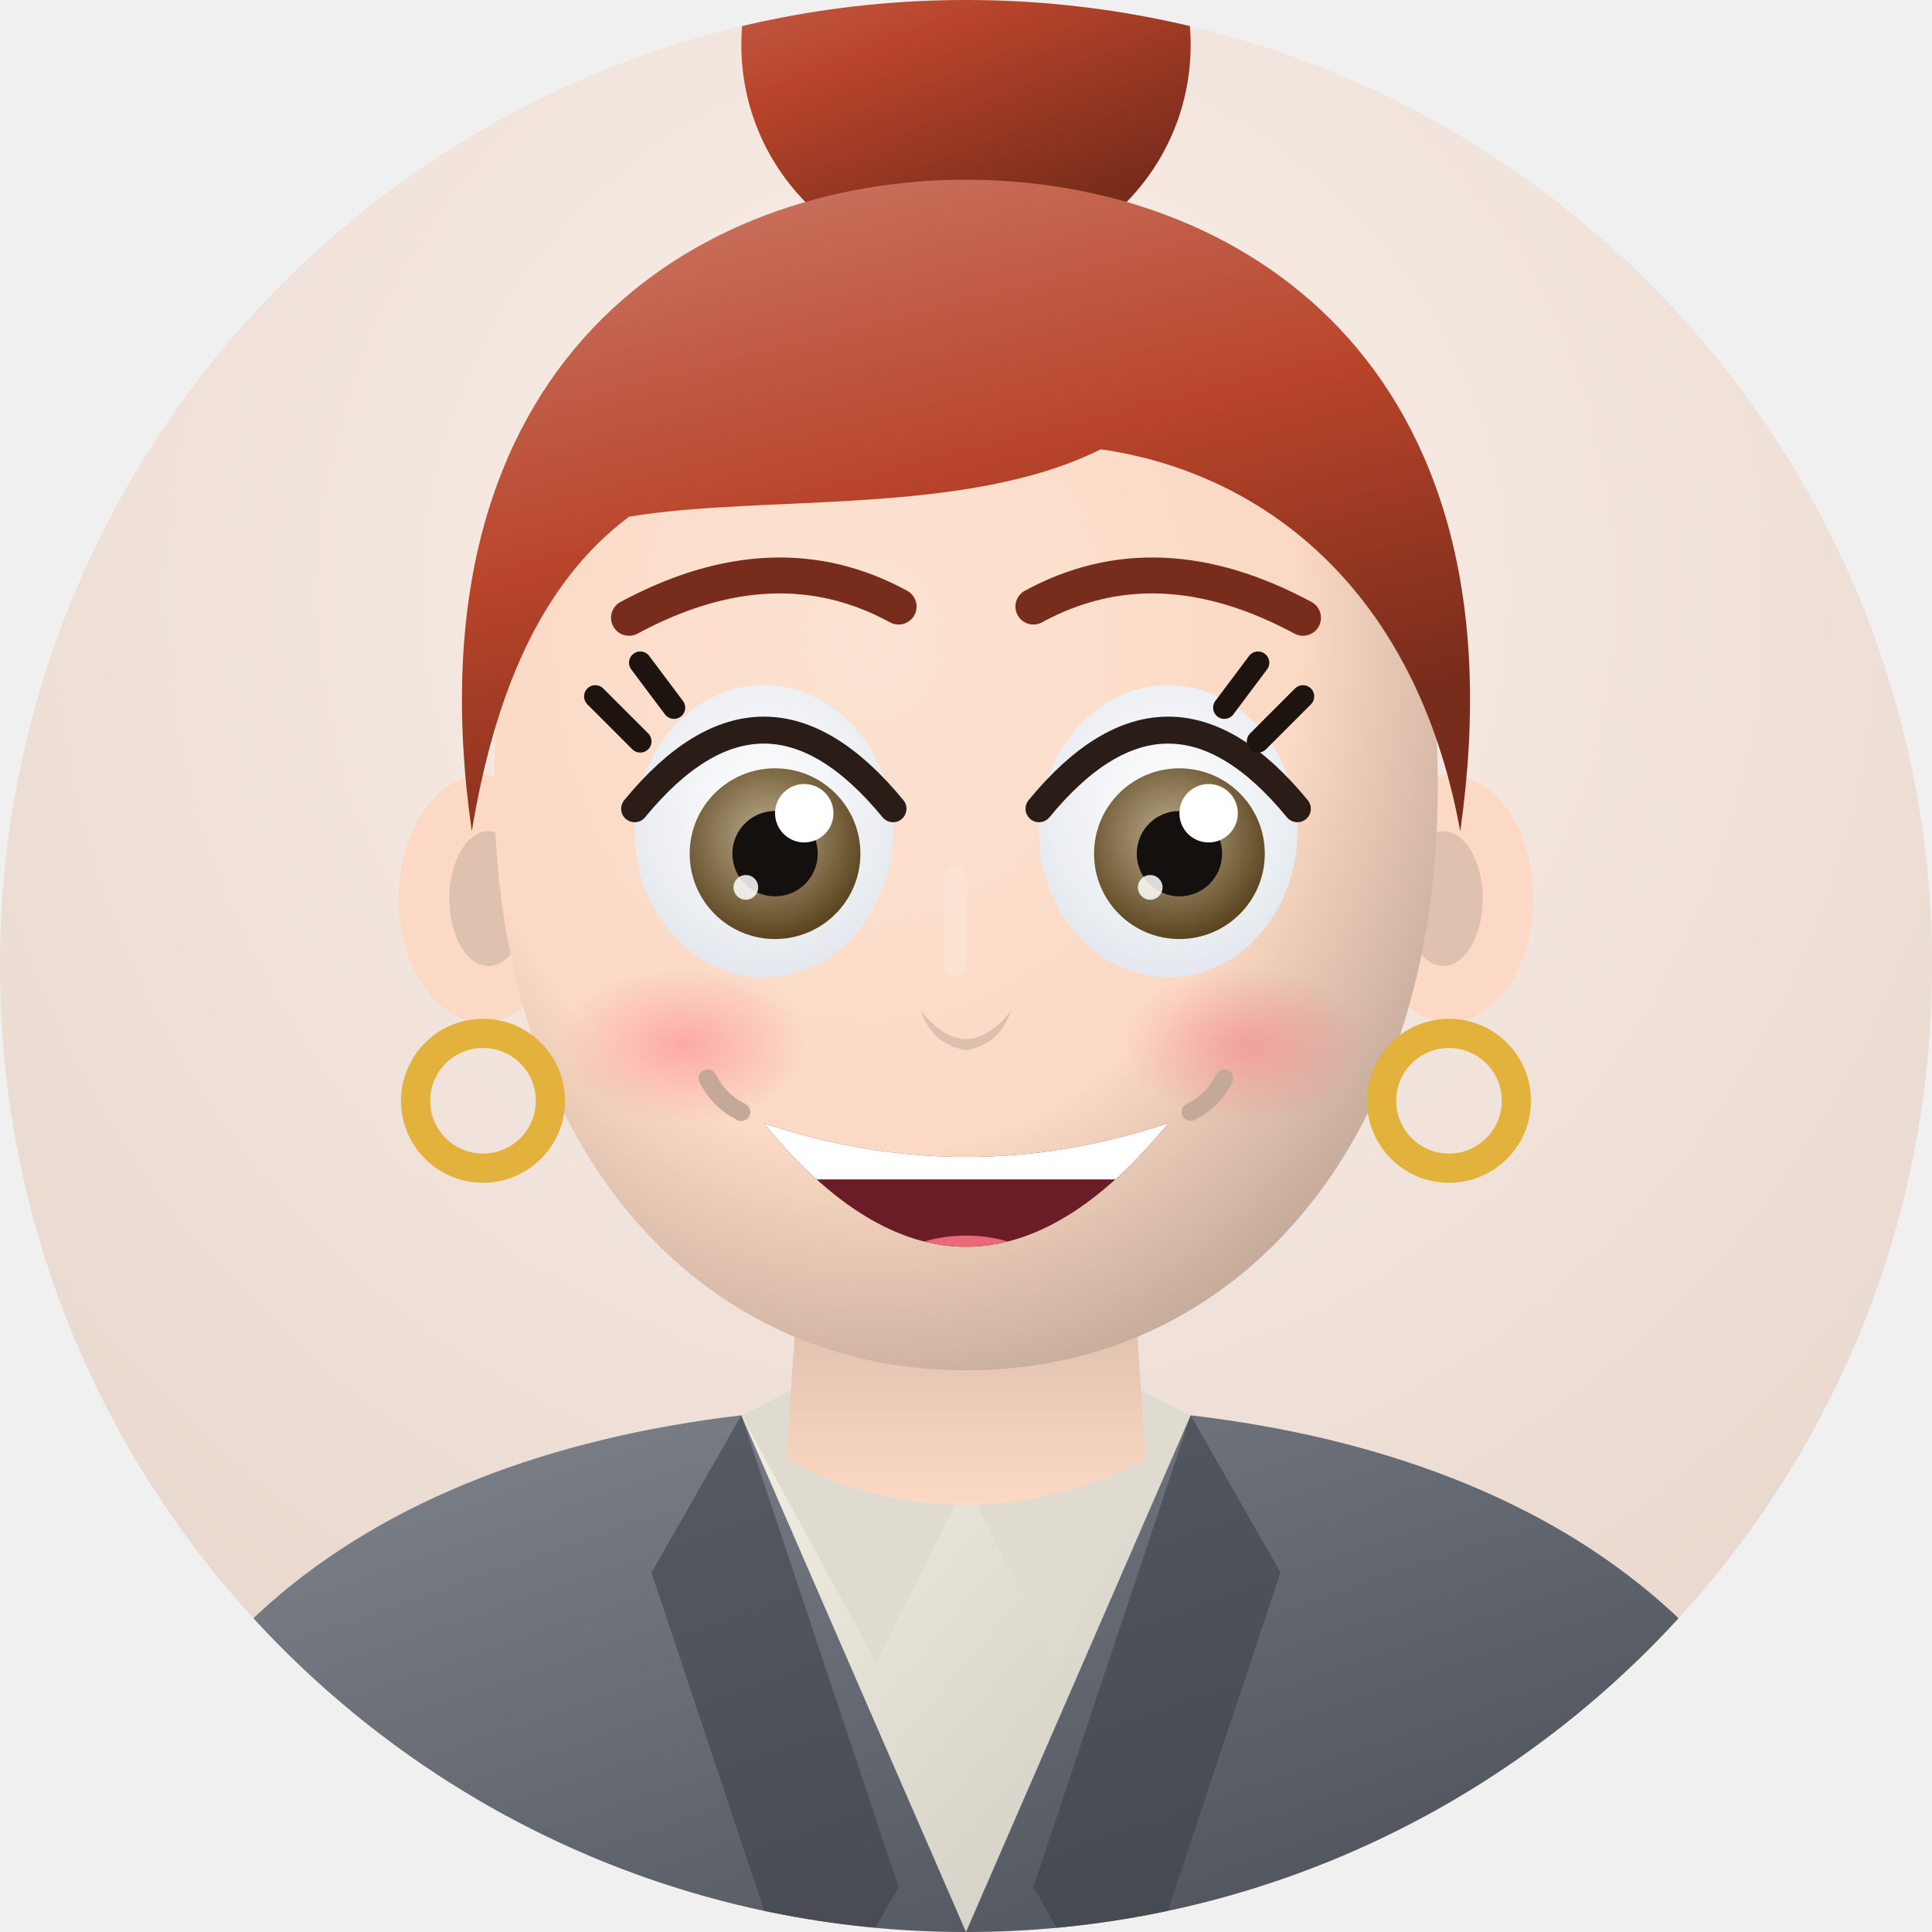
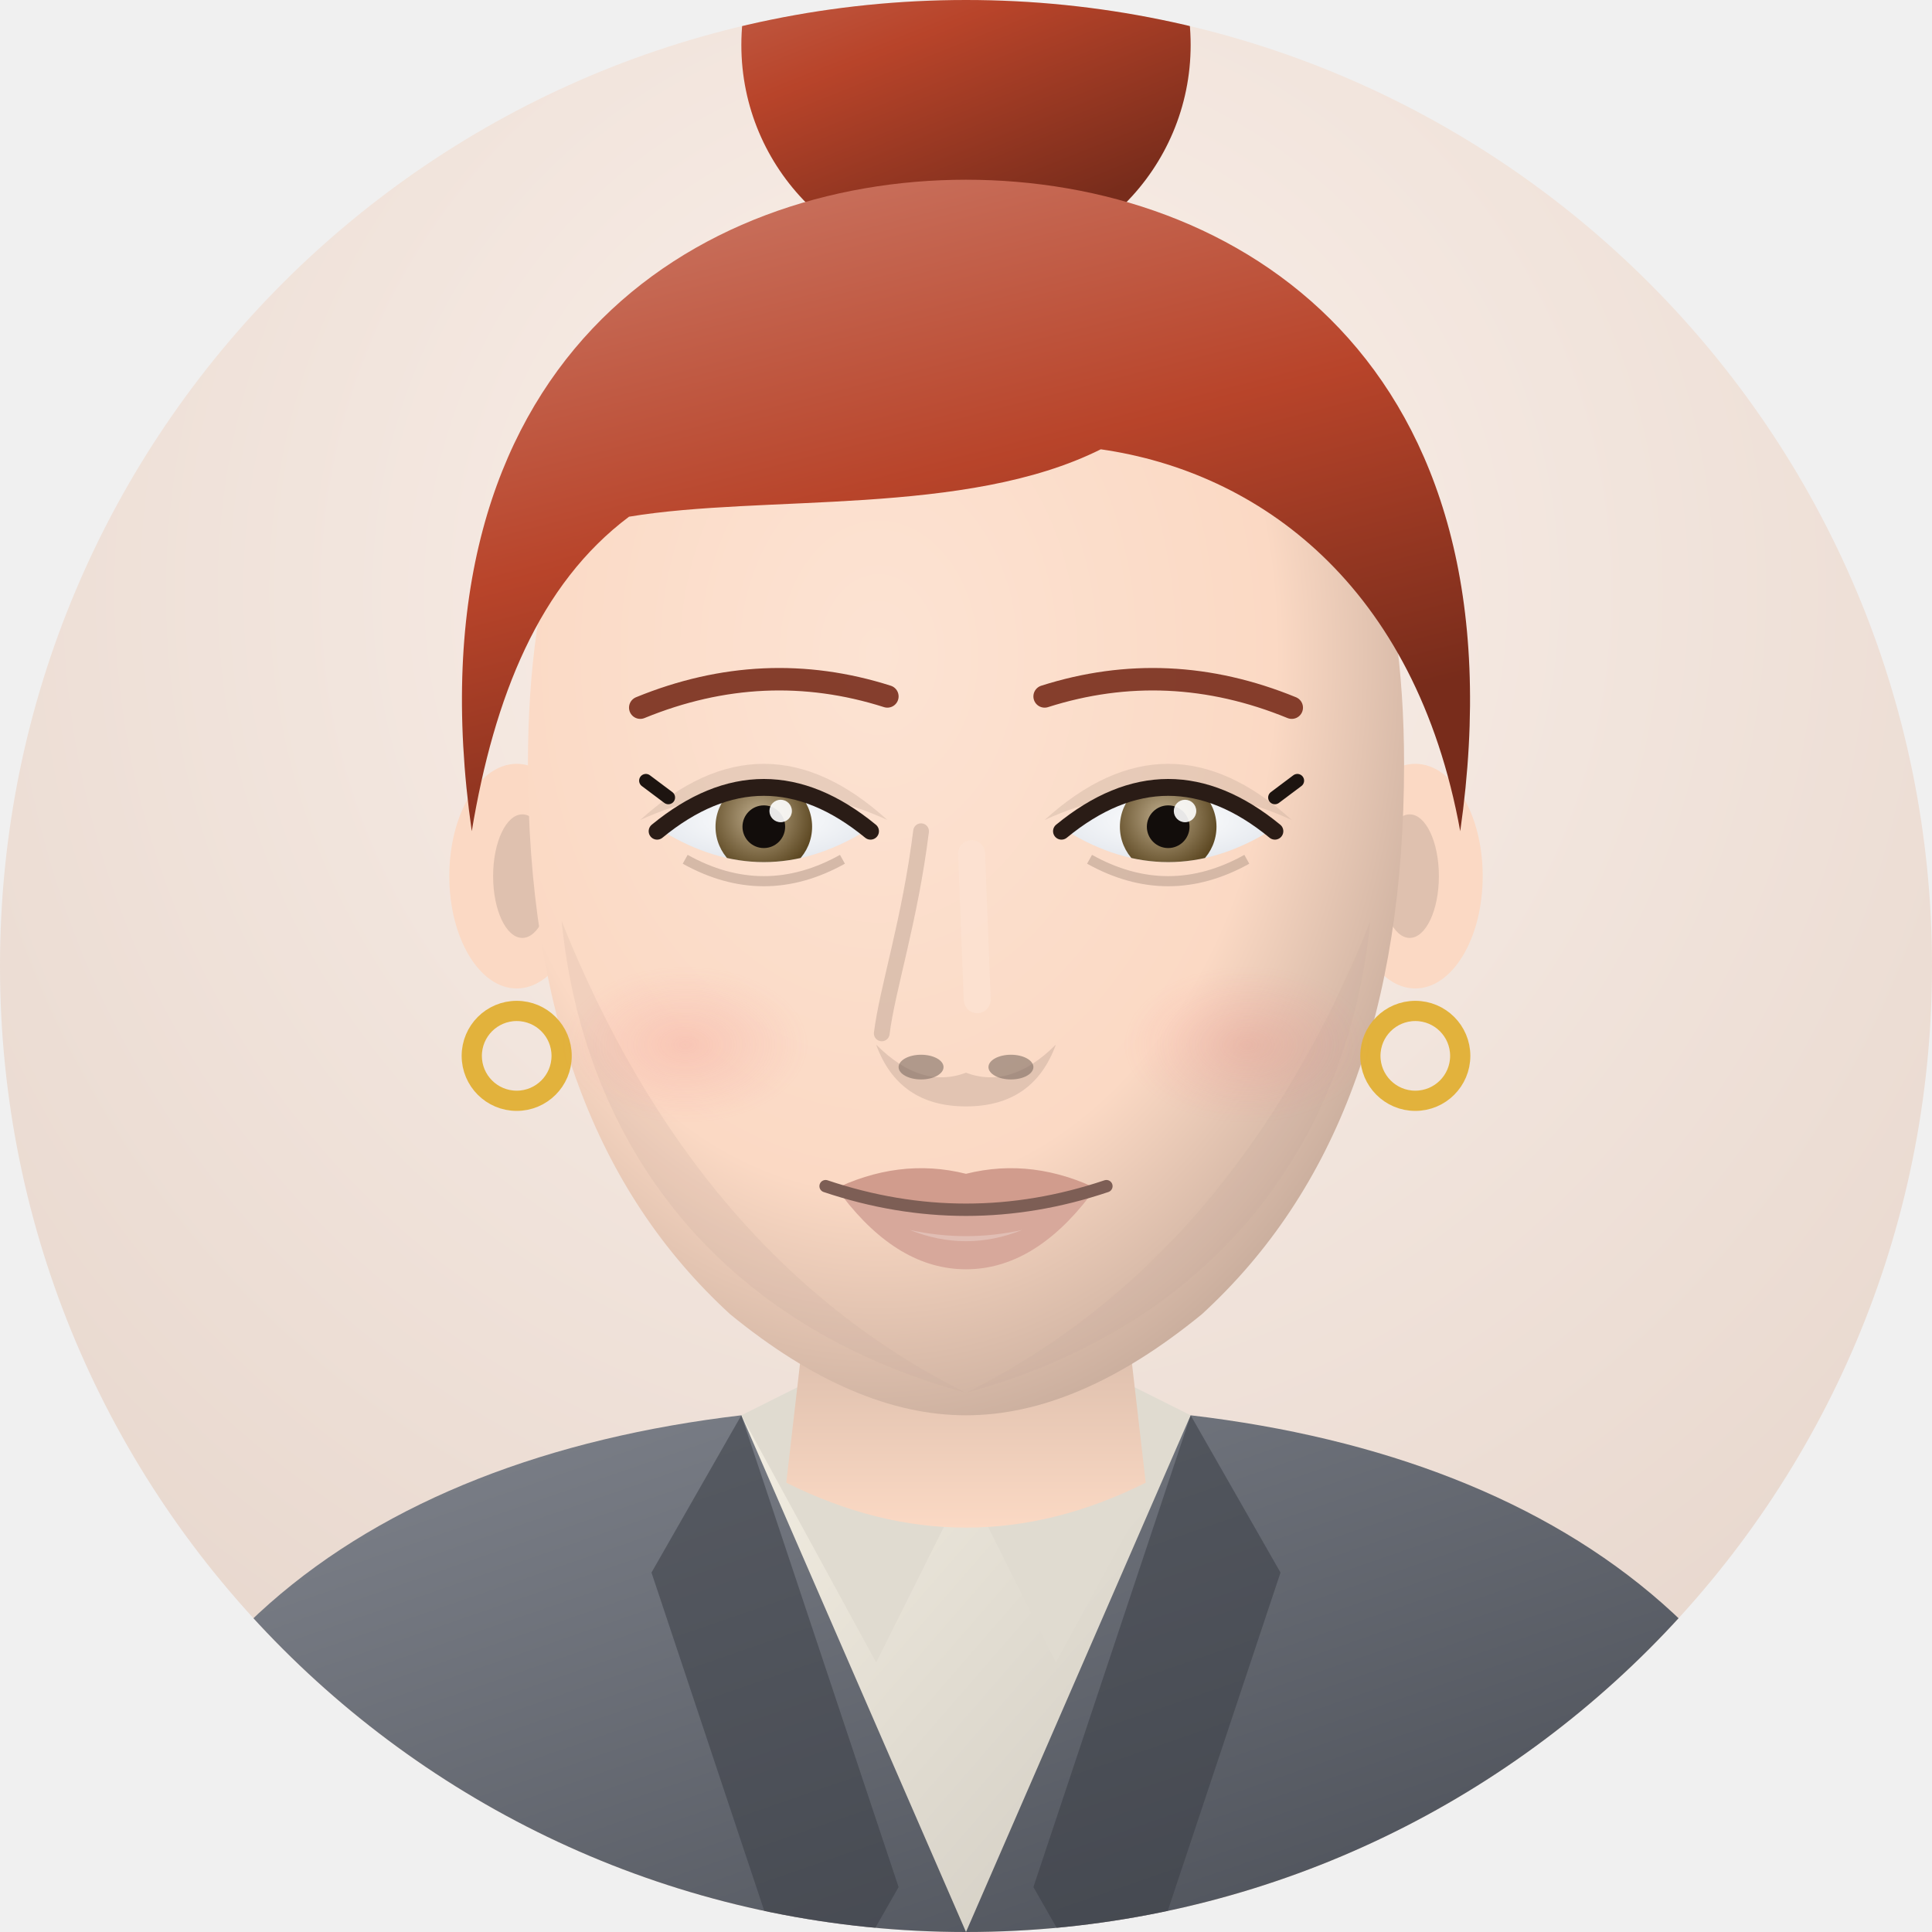
<svg xmlns="http://www.w3.org/2000/svg" viewBox="14 18 172 172" width="200" height="200">
  <defs>
    <radialGradient id="a14bg" cx="50%" cy="35%" r="75%">
      <stop offset="0" stop-color="#fbf1eb" />
      <stop offset="1" stop-color="#e3d1c6" />
    </radialGradient>
    <radialGradient id="a14skin" cx="40%" cy="35%" r="70%">
      <stop offset="0" stop-color="#fce3d3" />
      <stop offset=".65" stop-color="#fbd9c4" />
      <stop offset="1" stop-color="#c4a999" />
    </radialGradient>
    <linearGradient id="a14neck" x1="0" y1="0" x2="0" y2="1">
      <stop offset="0" stop-color="#c4a999" />
      <stop offset="1" stop-color="#fbd9c4" />
    </linearGradient>
    <linearGradient id="a14hair" x1="0" y1="0" x2=".4" y2="1">
      <stop offset="0" stop-color="#cd7c6a" />
      <stop offset=".55" stop-color="#b8442a" />
      <stop offset="1" stop-color="#782c1b" />
    </linearGradient>
    <linearGradient id="a14jacket" x1="0" y1="0" x2="1" y2="1">
      <stop offset="0" stop-color="#838790" />
      <stop offset="1" stop-color="#3f434b" />
    </linearGradient>
    <linearGradient id="a14shirt" x1="0" y1="0" x2="1" y2="1">
      <stop offset="0" stop-color="#f3eee2" />
      <stop offset="1" stop-color="#cfcac0" />
    </linearGradient>
    <radialGradient id="a14iris" cx="45%" cy="40%" r="60%">
      <stop offset="0" stop-color="#bfad8d" />
      <stop offset="1" stop-color="#5a451f" />
    </radialGradient>
    <radialGradient id="a14blush" cx="50%" cy="50%" r="50%">
-       <stop offset="0" stop-color="#ff6f7d" stop-opacity=".45" />
+       <stop offset="0" stop-color="#e86a6a" stop-opacity=".18" />
      <stop offset="1" stop-color="#ff6f7d" stop-opacity="0" />
    </radialGradient>
    <radialGradient id="a14eyew" cx="50%" cy="40%" r="60%">
      <stop offset="0" stop-color="#ffffff" />
      <stop offset="1" stop-color="#e4e8ee" />
    </radialGradient>
    <clipPath id="a14c">
      <circle cx="100" cy="104" r="86" />
    </clipPath>
    <clipPath id="a14m">
      <path d="M82 118 Q100 140 118 118 Q100 124 82 118Z" />
    </clipPath>
  </defs>
  <g clip-path="url(#a14c)">
    <rect width="200" height="200" fill="url(#a14bg)" />
    <circle cx="100" cy="22" r="20" fill="url(#a14hair)" />
    <path fill="url(#a14jacket)" d="M20 200 C22 166 46 148 80 144 L120 144 C154 148 178 166 180 200Z" />
    <path fill="url(#a14shirt)" d="M80 144 L100 190 L120 144Z" />
    <path fill="#e0dbd0" d="M80 144 L92 166 L100 150 L108 166 L120 144 L112 140 L100 152 L88 140Z" />
    <path fill="#3b3e46" d="M80 144 L94 186 L86 200 L72 158Z" opacity=".55" />
    <path fill="#3b3e46" d="M120 144 L106 186 L114 200 L128 158Z" opacity=".55" />
-     <path fill="url(#a14neck)" d="M86 118 L114 118 L116 148 Q100 156 84 148Z" />
-     <ellipse cx="57" cy="98" rx="7.5" ry="11" fill="#fbd9c4" />
-     <ellipse cx="143" cy="98" rx="7.5" ry="11" fill="#fbd9c4" />
-     <ellipse cx="57.5" cy="98" rx="3.5" ry="6" fill="#c4a999" opacity=".5" />
-     <ellipse cx="142.5" cy="98" rx="3.5" ry="6" fill="#c4a999" opacity=".5" />
-     <path fill="url(#a14skin)" d="M58 88 C58 52 76 40 100 40 C124 40 142 52 142 88 C142 120 124 140 100 140 C76 140 58 120 58 88Z" />
-     <g fill="none" stroke="#e2b23c" stroke-width="2.6">
-       <circle cx="57" cy="116" r="6" />
-       <circle cx="143" cy="116" r="6" />
+     <path fill="url(#a14neck)" d="M87 124 L113 124 L116 150 Q100 158 84 150Z" />
+     <ellipse cx="60" cy="96" rx="6" ry="10" fill="#fbd9c4" />
+     <ellipse cx="140" cy="96" rx="6" ry="10" fill="#fbd9c4" />
+     <ellipse cx="60.5" cy="96" rx="2.6" ry="5.5" fill="#c4a999" opacity=".5" />
+     <ellipse cx="139.5" cy="96" rx="2.6" ry="5.5" fill="#c4a999" opacity=".5" />
+     <path fill="url(#a14skin)" d="M61 86 C61 52 78 40 100 40 C122 40 139 52 139 86 C139 108 133 124 121 135 Q110 144 100 144 Q90 144 79 135 C67 124 61 108 61 86Z" />
+     <path fill="#c4a999" opacity=".18" d="M64 100 C66 120 78 136 100 142 C84 134 72 120 64 100Z M136 100 C134 120 122 136 100 142 C116 134 128 120 136 100Z" />
+     <g fill="none" stroke="#e2b23c" stroke-width="1.8">
+       <circle cx="60" cy="112" r="4" />
+       <circle cx="140" cy="112" r="4" />
    </g>
    <ellipse cx="75" cy="111" rx="11" ry="7" fill="url(#a14blush)" />
    <ellipse cx="125" cy="111" rx="11" ry="7" fill="url(#a14blush)" />
-     <ellipse cx="82" cy="92" rx="11.5" ry="13" fill="url(#a14eyew)" />
-     <circle cx="83" cy="94" r="7.6" fill="url(#a14iris)" />
-     <circle cx="83" cy="94" r="3.8" fill="#14100e" />
-     <circle cx="85.6" cy="90.4" r="2.6" fill="#ffffff" />
-     <circle cx="80.4" cy="97" r="1.1" fill="#ffffff" opacity=".85" />
-     <path fill="none" stroke="#2a1c16" stroke-width="2.4" stroke-linecap="round" d="M70.5 90 Q82 76 93.5 90" />
-     <ellipse cx="118" cy="92" rx="11.5" ry="13" fill="url(#a14eyew)" />
-     <circle cx="119" cy="94" r="7.6" fill="url(#a14iris)" />
-     <circle cx="119" cy="94" r="3.8" fill="#14100e" />
-     <circle cx="121.6" cy="90.4" r="2.6" fill="#ffffff" />
-     <circle cx="116.4" cy="97" r="1.1" fill="#ffffff" opacity=".85" />
-     <path fill="none" stroke="#2a1c16" stroke-width="2.4" stroke-linecap="round" d="M106.5 90 Q118 76 129.5 90" />
-     <path fill="none" stroke="#1d1410" stroke-width="2" stroke-linecap="round" d="M71 84 L67 80 M74 81 L71 77 M126 84 L130 80 M123 81 L126 77" />
-     <path fill="none" stroke="#782c1b" stroke-width="3.2" stroke-linecap="round" d="M70 73 Q83 66 94 72" />
-     <path fill="none" stroke="#782c1b" stroke-width="3.2" stroke-linecap="round" d="M106 72 Q117 66 130 73" />
-     <path fill="#c4a999" opacity=".55" d="M96 108 Q100 113 104 108 Q103 111 100 111.5 Q97 111 96 108Z" />
-     <path fill="none" stroke="#fce3d3" stroke-width="2" stroke-linecap="round" opacity=".8" d="M99 96 L99 104" />
-     <path fill="#6b1d27" d="M82 118 Q100 140 118 118 Q100 124 82 118Z" />
-     <g clip-path="url(#a14m)">
-       <rect x="80" y="116" width="40" height="7" fill="#ffffff" />
-       <ellipse cx="100" cy="134" rx="9" ry="6" fill="#e86a78" />
+     <path fill="#c4a999" opacity=".35" d="M71 91 Q82 81 93 91 Q82 86 71 91Z" />
+     <path fill="url(#a14eyew)" d="M73 92 Q82 85 91 92 Q82 97.5 73 92Z" />
+     <clipPath id="a14e82">
+       <path d="M73 92 Q82 85 91 92 Q82 97.5 73 92Z" />
+     </clipPath>
+     <g clip-path="url(#a14e82)">
+       <circle cx="82" cy="91.6" r="4.3" fill="url(#a14iris)" />
+       <circle cx="82" cy="91.6" r="1.9" fill="#120d0b" />
+       <circle cx="83.5" cy="90.2" r="1" fill="#ffffff" opacity=".9" />
    </g>
-     <path fill="none" stroke="#c4a999" stroke-width="1.6" stroke-linecap="round" d="M80 117 Q78 116 77 114 M120 117 Q122 116 123 114" />
+     <path fill="none" stroke="#2a1c16" stroke-width="1.5" stroke-linecap="round" d="M72.5 92 Q82 84.2 91.5 92" />
+     <path fill="none" stroke="#c4a999" stroke-width=".9" opacity=".7" d="M75 94.5 Q82 98.4 89 94.5" />
+     <path fill="#c4a999" opacity=".35" d="M107 91 Q118 81 129 91 Q118 86 107 91Z" />
+     <path fill="url(#a14eyew)" d="M109 92 Q118 85 127 92 Q118 97.5 109 92Z" />
+     <clipPath id="a14e118">
+       <path d="M109 92 Q118 85 127 92 Q118 97.5 109 92Z" />
+     </clipPath>
+     <g clip-path="url(#a14e118)">
+       <circle cx="118" cy="91.6" r="4.3" fill="url(#a14iris)" />
+       <circle cx="118" cy="91.6" r="1.9" fill="#120d0b" />
+       <circle cx="119.5" cy="90.2" r="1" fill="#ffffff" opacity=".9" />
+     </g>
+     <path fill="none" stroke="#2a1c16" stroke-width="1.5" stroke-linecap="round" d="M108.5 92 Q118 84.2 127.5 92" />
+     <path fill="none" stroke="#c4a999" stroke-width=".9" opacity=".7" d="M111 94.5 Q118 98.4 125 94.5" />
+     <path fill="none" stroke="#1d1410" stroke-width="1.2" stroke-linecap="round" d="M73.5 89 L71.5 87.5 M127.5 89 L129.5 87.5" />
+     <path fill="none" stroke="#782c1b" stroke-width="2" stroke-linecap="round" opacity=".9" d="M71 81 Q82 76.5 93 80" />
+     <path fill="none" stroke="#782c1b" stroke-width="2" stroke-linecap="round" opacity=".9" d="M107 80 Q118 76.5 129 81" />
+     <path fill="none" stroke="#c4a999" stroke-width="1.4" stroke-linecap="round" opacity=".55" d="M96 92 C95 100 93 106 92.5 110" />
+     <path fill="none" stroke="#fce3d3" stroke-width="2.4" stroke-linecap="round" opacity=".7" d="M100.5 94 L101 107" />
+     <path fill="#c4a999" opacity=".45" d="M92 111 Q96 115 100 113.5 Q104 115 108 111 Q106 116.5 100 116.5 Q94 116.5 92 111Z" />
+     <ellipse cx="96" cy="113" rx="2" ry="1.1" fill="#7e6d62" opacity=".6" />
+     <ellipse cx="104" cy="113" rx="2" ry="1.1" fill="#7e6d62" opacity=".6" />
+     <path fill="#d19c8d" d="M88 124 Q94 121 100 122.5 Q106 121 112 124 Q106 125.5 100 125.5 Q94 125.5 88 124Z" />
+     <path fill="#d7a89b" d="M89 124.5 Q100 126.5 111 124.5 Q106 131 100 131 Q94 131 89 124.5Z" />
+     <path fill="#ffffff" opacity=".25" d="M95 127.5 Q100 129.5 105 127.5 Q100 128.6 95 127.5Z" />
+     <path fill="none" stroke="#7d5e55" stroke-width="1.1" stroke-linecap="round" d="M87.5 123.6 Q100 127.8 112.5 123.6" />
    <path fill="url(#a14hair)" d="M56 92 C50 50 76 34 100 34 C124 34 150 50 144 92 C140 70 126 60 112 58 C100 64 82 62 70 64 C62 70 58 80 56 92Z" />
  </g>
</svg>
